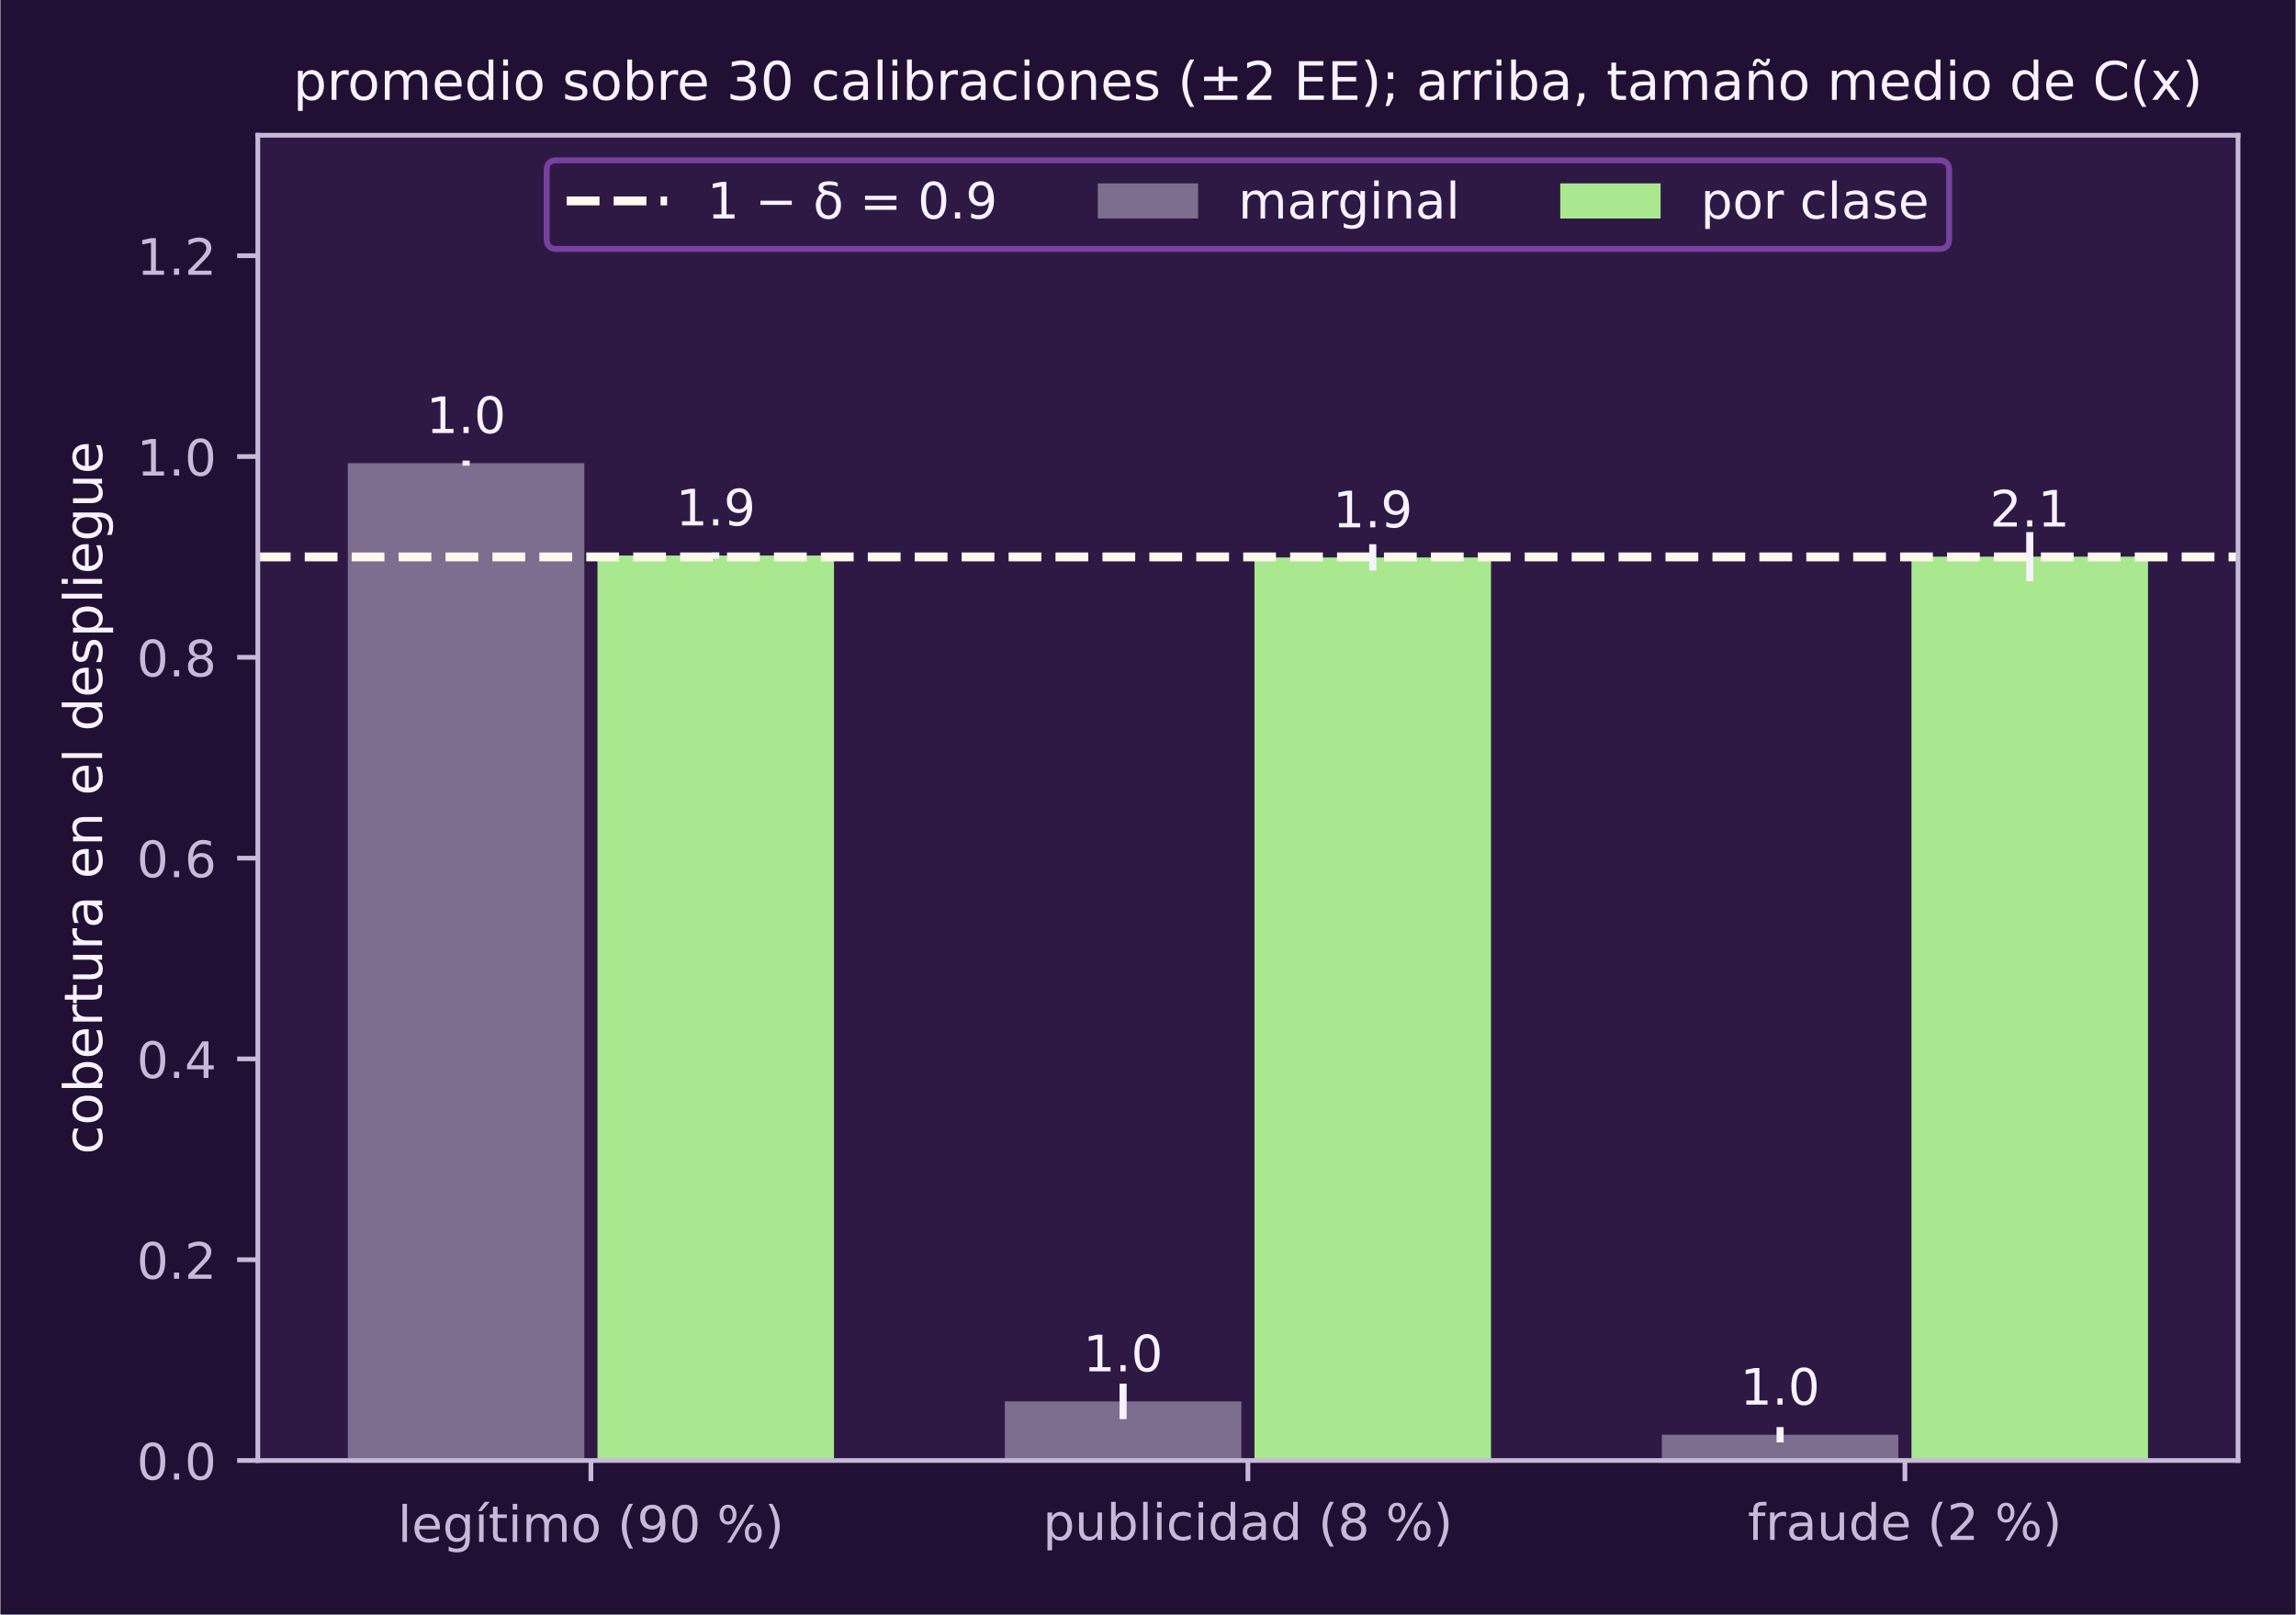
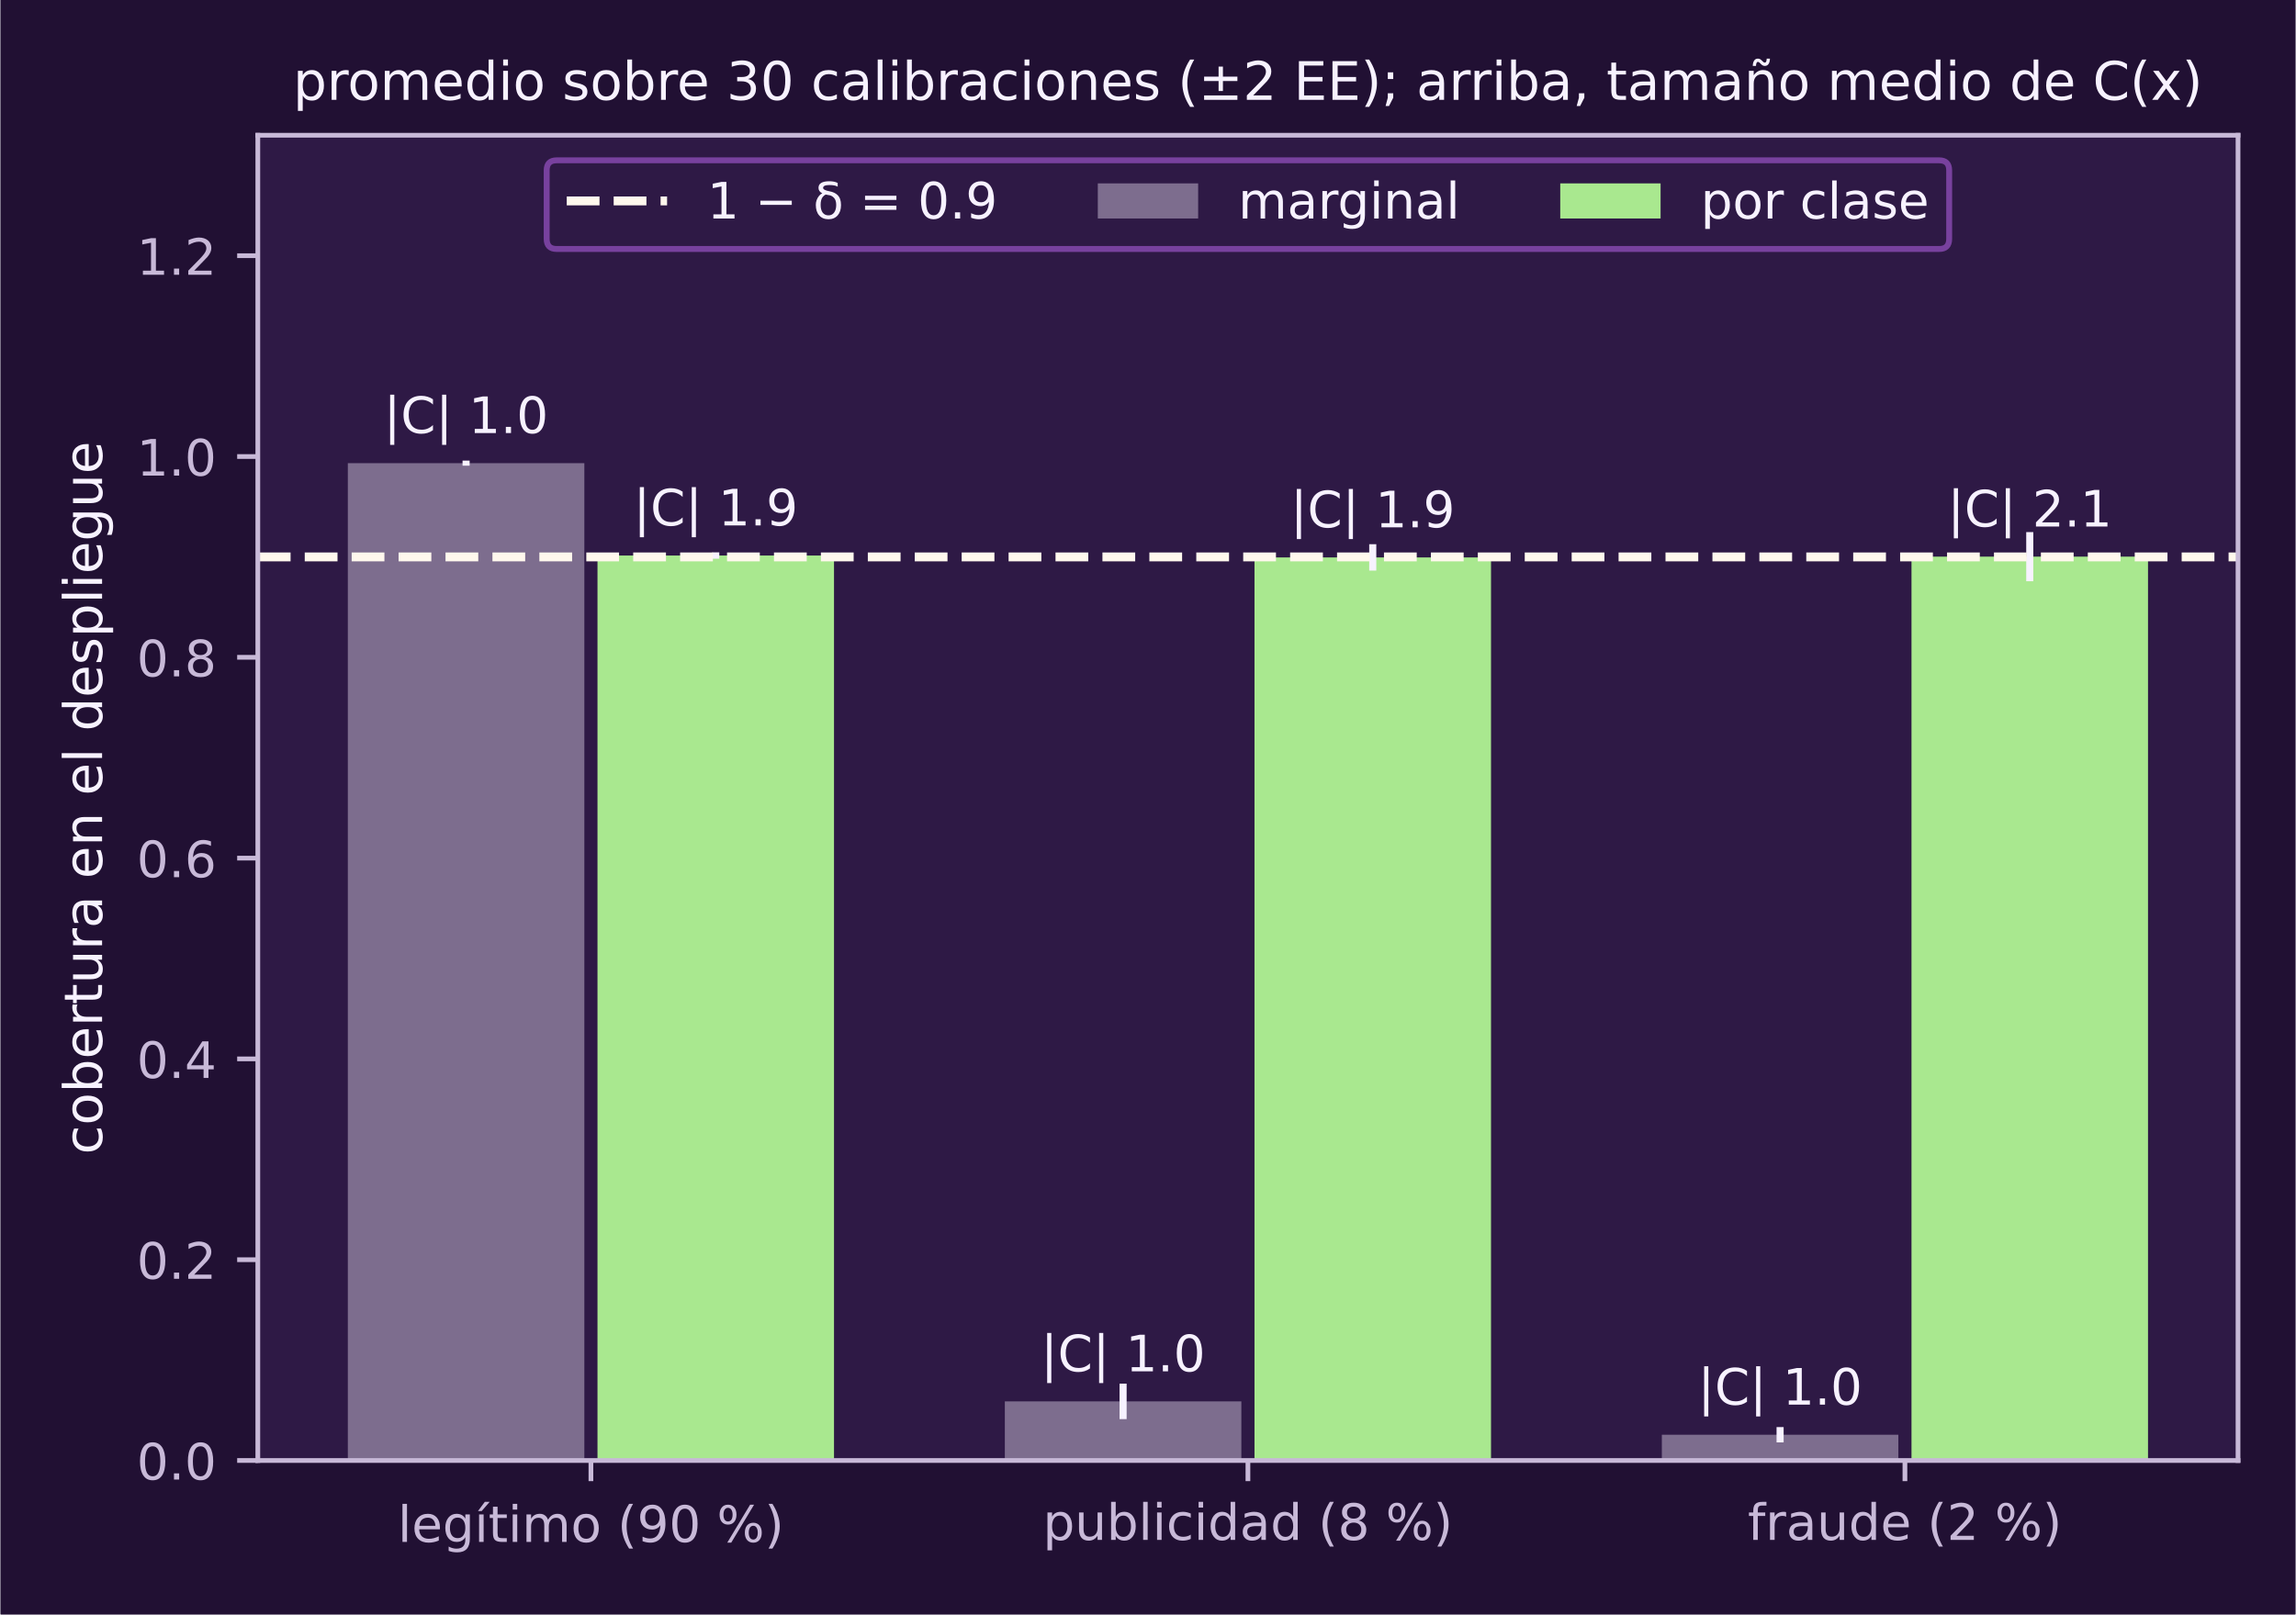
<svg xmlns="http://www.w3.org/2000/svg" xmlns:xlink="http://www.w3.org/1999/xlink" width="600" height="422" viewBox="0 0 388.8 273.6" role="img" aria-label="Con conformal marginal el fraude queda muy por debajo de 0.9: 0.03 en promedio sobre 30 calibraciones; por clase, todas llegan a cerca de 0.9 (el fraude, 0.90)">
  <rect x="0" y="0" width="388.8" height="273.6" fill="#211033" />
  <defs>
    <style type="text/css">*{stroke-linejoin: round; stroke-linecap: butt}</style>
  </defs>
  <g id="figure_1">
    <g id="patch_1">
      <path d="M 0 273.6  L 388.8 273.6  L 388.8 0  L 0 0  z " style="fill: #211033" />
    </g>
    <g id="axes_1">
      <g id="patch_2">
        <path d="M 43.58 247.52  L 379.08 247.52  L 379.08 22.92  L 43.58 22.92  z " style="fill: #2e1945" />
      </g>
      <g id="patch_3">
        <path d="M 58.83 247.52  L 98.903 247.52  L 98.903 78.494  L 58.83 78.494  z " clip-path="url(#p376f39ca85)" style="fill: #7d6d8e" />
      </g>
      <g id="patch_4">
        <path d="M 170.144 247.52  L 210.217 247.52  L 210.217 237.504  L 170.144 237.504  z " clip-path="url(#p376f39ca85)" style="fill: #7d6d8e" />
      </g>
      <g id="patch_5">
        <path d="M 281.458 247.52  L 321.531 247.52  L 321.531 243.154  L 281.458 243.154  z " clip-path="url(#p376f39ca85)" style="fill: #7d6d8e" />
      </g>
      <g id="patch_6">
        <path d="M 101.129 247.52  L 141.202 247.52  L 141.202 94.152  L 101.129 94.152  z " clip-path="url(#p376f39ca85)" style="fill: #a9e88f" />
      </g>
      <g id="patch_7">
        <path d="M 212.443 247.52  L 252.516 247.52  L 252.516 94.469  L 212.443 94.469  z " clip-path="url(#p376f39ca85)" style="fill: #a9e88f" />
      </g>
      <g id="patch_8">
        <path d="M 323.757 247.52  L 363.83 247.52  L 363.83 94.337  L 323.757 94.337  z " clip-path="url(#p376f39ca85)" style="fill: #a9e88f" />
      </g>
      <g id="matplotlib.axis_1">
        <g id="xtick_1">
          <g id="line2d_1">
            <defs>
              <path id="m7ccc00d585" d="M 0 0  L 0 3.5  " style="stroke: #c8b9d8; stroke-width: 0.8" />
            </defs>
            <g>
              <use xlink:href="#m7ccc00d585" x="100.016" y="247.52" style="fill: #c8b9d8; stroke: #c8b9d8; stroke-width: 0.8" />
            </g>
          </g>
          <g id="text_1">
            <text style="font-size: 8.5px; font-family: 'DejaVu Sans', sans-serif; text-anchor: middle; fill: #c8b9d8" x="100.016" y="261.319" transform="rotate(-0 100.0161 261.3187)">legítimo (90 %)</text>
          </g>
        </g>
        <g id="xtick_2">
          <g id="line2d_2">
            <g>
              <use xlink:href="#m7ccc00d585" x="211.33" y="247.52" style="fill: #c8b9d8; stroke: #c8b9d8; stroke-width: 0.8" />
            </g>
          </g>
          <g id="text_2">
            <text style="font-size: 8.5px; font-family: 'DejaVu Sans', sans-serif; text-anchor: middle; fill: #c8b9d8" x="211.33" y="260.979" transform="rotate(-0 211.33 260.9787)">publicidad (8 %)</text>
          </g>
        </g>
        <g id="xtick_3">
          <g id="line2d_3">
            <g>
              <use xlink:href="#m7ccc00d585" x="322.644" y="247.52" style="fill: #c8b9d8; stroke: #c8b9d8; stroke-width: 0.8" />
            </g>
          </g>
          <g id="text_3">
            <text style="font-size: 8.5px; font-family: 'DejaVu Sans', sans-serif; text-anchor: middle; fill: #c8b9d8" x="322.644" y="260.979" transform="rotate(-0 322.6439 260.9787)">fraude (2 %)</text>
          </g>
        </g>
      </g>
      <g id="matplotlib.axis_2">
        <g id="ytick_1">
          <g id="line2d_4">
            <defs>
              <path id="m8247fdca18" d="M 0 0  L -3.5 0  " style="stroke: #c8b9d8; stroke-width: 0.8" />
            </defs>
            <g>
              <use xlink:href="#m8247fdca18" x="43.58" y="247.52" style="fill: #c8b9d8; stroke: #c8b9d8; stroke-width: 0.8" />
            </g>
          </g>
          <g id="text_4">
            <text style="font-size: 8.5px; font-family: 'DejaVu Sans', sans-serif; text-anchor: end; fill: #c8b9d8" x="36.58" y="250.749" transform="rotate(-0 36.58 250.7493)">0.0</text>
          </g>
        </g>
        <g id="ytick_2">
          <g id="line2d_5">
            <g>
              <use xlink:href="#m8247fdca18" x="43.58" y="213.49" style="fill: #c8b9d8; stroke: #c8b9d8; stroke-width: 0.8" />
            </g>
          </g>
          <g id="text_5">
            <text style="font-size: 8.5px; font-family: 'DejaVu Sans', sans-serif; text-anchor: end; fill: #c8b9d8" x="36.58" y="216.719" transform="rotate(-0 36.58 216.719)">0.2</text>
          </g>
        </g>
        <g id="ytick_3">
          <g id="line2d_6">
            <g>
              <use xlink:href="#m8247fdca18" x="43.58" y="179.459" style="fill: #c8b9d8; stroke: #c8b9d8; stroke-width: 0.8" />
            </g>
          </g>
          <g id="text_6">
            <text style="font-size: 8.5px; font-family: 'DejaVu Sans', sans-serif; text-anchor: end; fill: #c8b9d8" x="36.58" y="182.689" transform="rotate(-0 36.58 182.6887)">0.4</text>
          </g>
        </g>
        <g id="ytick_4">
          <g id="line2d_7">
            <g>
              <use xlink:href="#m8247fdca18" x="43.58" y="145.429" style="fill: #c8b9d8; stroke: #c8b9d8; stroke-width: 0.8" />
            </g>
          </g>
          <g id="text_7">
            <text style="font-size: 8.5px; font-family: 'DejaVu Sans', sans-serif; text-anchor: end; fill: #c8b9d8" x="36.58" y="148.658" transform="rotate(-0 36.58 148.6584)">0.6</text>
          </g>
        </g>
        <g id="ytick_5">
          <g id="line2d_8">
            <g>
              <use xlink:href="#m8247fdca18" x="43.58" y="111.399" style="fill: #c8b9d8; stroke: #c8b9d8; stroke-width: 0.8" />
            </g>
          </g>
          <g id="text_8">
            <text style="font-size: 8.5px; font-family: 'DejaVu Sans', sans-serif; text-anchor: end; fill: #c8b9d8" x="36.58" y="114.628" transform="rotate(-0 36.58 114.6281)">0.8</text>
          </g>
        </g>
        <g id="ytick_6">
          <g id="line2d_9">
            <g>
              <use xlink:href="#m8247fdca18" x="43.58" y="77.368" style="fill: #c8b9d8; stroke: #c8b9d8; stroke-width: 0.8" />
            </g>
          </g>
          <g id="text_9">
            <text style="font-size: 8.5px; font-family: 'DejaVu Sans', sans-serif; text-anchor: end; fill: #c8b9d8" x="36.58" y="80.598" transform="rotate(-0 36.58 80.59782)">1.0</text>
          </g>
        </g>
        <g id="ytick_7">
          <g id="line2d_10">
            <g>
              <use xlink:href="#m8247fdca18" x="43.58" y="43.338" style="fill: #c8b9d8; stroke: #c8b9d8; stroke-width: 0.8" />
            </g>
          </g>
          <g id="text_10">
            <text style="font-size: 8.5px; font-family: 'DejaVu Sans', sans-serif; text-anchor: end; fill: #c8b9d8" x="36.58" y="46.568" transform="rotate(-0 36.58 46.56752)">1.2</text>
          </g>
        </g>
        <g id="text_11">
          <text style="font-size: 9px; font-family: 'DejaVu Sans', sans-serif; text-anchor: middle; fill: #f7f2ff" x="17.191" y="135.22" transform="rotate(-90 17.19063 135.22)">cobertura en el despliegue</text>
        </g>
      </g>
      <g id="LineCollection_1">
        <path d="M 78.866 78.923  L 78.866 78.064  " clip-path="url(#p376f39ca85)" style="fill: none; stroke: #f7f2ff; stroke-width: 1.2" />
        <path d="M 190.18 240.514  L 190.18 234.495  " clip-path="url(#p376f39ca85)" style="fill: none; stroke: #f7f2ff; stroke-width: 1.2" />
        <path d="M 301.494 244.454  L 301.494 241.855  " clip-path="url(#p376f39ca85)" style="fill: none; stroke: #f7f2ff; stroke-width: 1.2" />
      </g>
      <g id="LineCollection_2">
        <path d="M 121.166 94.689  L 121.166 93.615  " clip-path="url(#p376f39ca85)" style="fill: none; stroke: #f7f2ff; stroke-width: 1.2" />
        <path d="M 232.48 96.705  L 232.48 92.232  " clip-path="url(#p376f39ca85)" style="fill: none; stroke: #f7f2ff; stroke-width: 1.2" />
        <path d="M 343.794 98.504  L 343.794 90.171  " clip-path="url(#p376f39ca85)" style="fill: none; stroke: #f7f2ff; stroke-width: 1.2" />
      </g>
      <g id="line2d_11">
        <path d="M 43.58 94.384  L 379.08 94.384  " clip-path="url(#p376f39ca85)" style="fill: none; stroke-dasharray: 5.55,2.4; stroke-dashoffset: 0; stroke: #fff8ed; stroke-width: 1.5" />
      </g>
      <g id="patch_9">
        <path d="M 43.58 247.52  L 43.58 22.92  " style="fill: none; stroke: #c8b9d8; stroke-width: 0.8; stroke-linejoin: miter; stroke-linecap: square" />
      </g>
      <g id="patch_10">
        <path d="M 379.08 247.52  L 379.08 22.92  " style="fill: none; stroke: #c8b9d8; stroke-width: 0.8; stroke-linejoin: miter; stroke-linecap: square" />
      </g>
      <g id="patch_11">
        <path d="M 43.58 247.52  L 379.08 247.52  " style="fill: none; stroke: #c8b9d8; stroke-width: 0.8; stroke-linejoin: miter; stroke-linecap: square" />
      </g>
      <g id="patch_12">
        <path d="M 43.58 22.92  L 379.08 22.92  " style="fill: none; stroke: #c8b9d8; stroke-width: 0.8; stroke-linejoin: miter; stroke-linecap: square" />
      </g>
      <g id="text_12">
-         <text style="font-size: 8.5px; font-family: 'DejaVu Sans', sans-serif; text-anchor: middle; fill: #f7f2ff" x="78.866" y="73.389" transform="rotate(-0 78.8665 73.38897)">1.0</text>
+         <text style="font-size: 8.5px; font-family: 'DejaVu Sans', sans-serif; text-anchor: middle; fill: #f7f2ff" x="78.866" y="73.389" transform="rotate(-0 78.8665 73.38897)">|C| 1.0</text>
      </g>
      <g id="text_13">
-         <text style="font-size: 8.5px; font-family: 'DejaVu Sans', sans-serif; text-anchor: middle; fill: #f7f2ff" x="190.18" y="232.4" transform="rotate(-0 190.1804 232.3999)">1.0</text>
+         <text style="font-size: 8.5px; font-family: 'DejaVu Sans', sans-serif; text-anchor: middle; fill: #f7f2ff" x="190.18" y="232.4" transform="rotate(-0 190.1804 232.3999)">|C| 1.0</text>
      </g>
      <g id="text_14">
-         <text style="font-size: 8.5px; font-family: 'DejaVu Sans', sans-serif; text-anchor: middle; fill: #f7f2ff" x="301.494" y="238.05" transform="rotate(-0 301.4942 238.0497)">1.0</text>
+         <text style="font-size: 8.5px; font-family: 'DejaVu Sans', sans-serif; text-anchor: middle; fill: #f7f2ff" x="301.494" y="238.05" transform="rotate(-0 301.4942 238.0497)">|C| 1.0</text>
      </g>
      <g id="text_15">
-         <text style="font-size: 8.5px; font-family: 'DejaVu Sans', sans-serif; text-anchor: middle; fill: #f7f2ff" x="121.166" y="89.047" transform="rotate(-0 121.1658 89.04733)">1.9</text>
+         <text style="font-size: 8.5px; font-family: 'DejaVu Sans', sans-serif; text-anchor: middle; fill: #f7f2ff" x="121.166" y="89.047" transform="rotate(-0 121.1658 89.04733)">|C| 1.9</text>
      </g>
      <g id="text_16">
-         <text style="font-size: 8.5px; font-family: 'DejaVu Sans', sans-serif; text-anchor: middle; fill: #f7f2ff" x="232.48" y="89.364" transform="rotate(-0 232.4796 89.36418)">1.9</text>
+         <text style="font-size: 8.5px; font-family: 'DejaVu Sans', sans-serif; text-anchor: middle; fill: #f7f2ff" x="232.48" y="89.364" transform="rotate(-0 232.4796 89.36418)">|C| 1.9</text>
      </g>
      <g id="text_17">
-         <text style="font-size: 8.5px; font-family: 'DejaVu Sans', sans-serif; text-anchor: middle; fill: #f7f2ff" x="343.794" y="89.233" transform="rotate(-0 343.7935 89.23286)">2.1</text>
+         <text style="font-size: 8.5px; font-family: 'DejaVu Sans', sans-serif; text-anchor: middle; fill: #f7f2ff" x="343.794" y="89.233" transform="rotate(-0 343.7935 89.23286)">|C| 2.1</text>
      </g>
      <g id="text_18">
        <text style="font-size: 9px; font-family: 'DejaVu Sans', sans-serif; text-anchor: middle; fill: #f7f2ff" x="211.33" y="16.92" transform="rotate(-0 211.33 16.92)">promedio sobre 30 calibraciones (±2 EE); arriba, tamaño medio de C(x)</text>
      </g>
      <g id="legend_1">
        <g id="patch_13">
          <path d="M 94.219 42.196  L 328.441 42.196  Q 330.141 42.196 330.141 40.496  L 330.141 28.87  Q 330.141 27.17 328.441 27.17  L 94.219 27.17  Q 92.519 27.17 92.519 28.87  L 92.519 40.496  Q 92.519 42.196 94.219 42.196  z " style="fill: #2e1945; stroke: #78419e; stroke-linejoin: miter" />
        </g>
        <g id="line2d_12">
          <path d="M 95.919 34.054  L 104.419 34.054  L 112.919 34.054  " style="fill: none; stroke-dasharray: 5.55,2.4; stroke-dashoffset: 0; stroke: #fff8ed; stroke-width: 1.5" />
        </g>
        <g id="text_19">
          <text style="font-size: 8.5px; font-family: 'DejaVu Sans', sans-serif; text-anchor: start; fill: #f7f2ff" x="119.719" y="37.029" transform="rotate(-0 119.7193 37.02867)">1 − δ = 0.9</text>
        </g>
        <g id="patch_14">
          <path d="M 185.897 37.029  L 202.897 37.029  L 202.897 31.079  L 185.897 31.079  z " style="fill: #7d6d8e" />
        </g>
        <g id="text_20">
          <text style="font-size: 8.5px; font-family: 'DejaVu Sans', sans-serif; text-anchor: start; fill: #f7f2ff" x="209.697" y="37.029" transform="rotate(-0 209.6971 37.02867)">marginal</text>
        </g>
        <g id="patch_15">
          <path d="M 264.246 37.029  L 281.246 37.029  L 281.246 31.079  L 264.246 31.079  z " style="fill: #a9e88f" />
        </g>
        <g id="text_21">
          <text style="font-size: 8.5px; font-family: 'DejaVu Sans', sans-serif; text-anchor: start; fill: #f7f2ff" x="288.046" y="37.029" transform="rotate(-0 288.0458 37.02867)">por clase</text>
        </g>
      </g>
    </g>
  </g>
  <defs>
    <clipPath id="p376f39ca85">
      <rect x="43.58" y="22.92" width="335.5" height="224.6" />
    </clipPath>
  </defs>
</svg>
